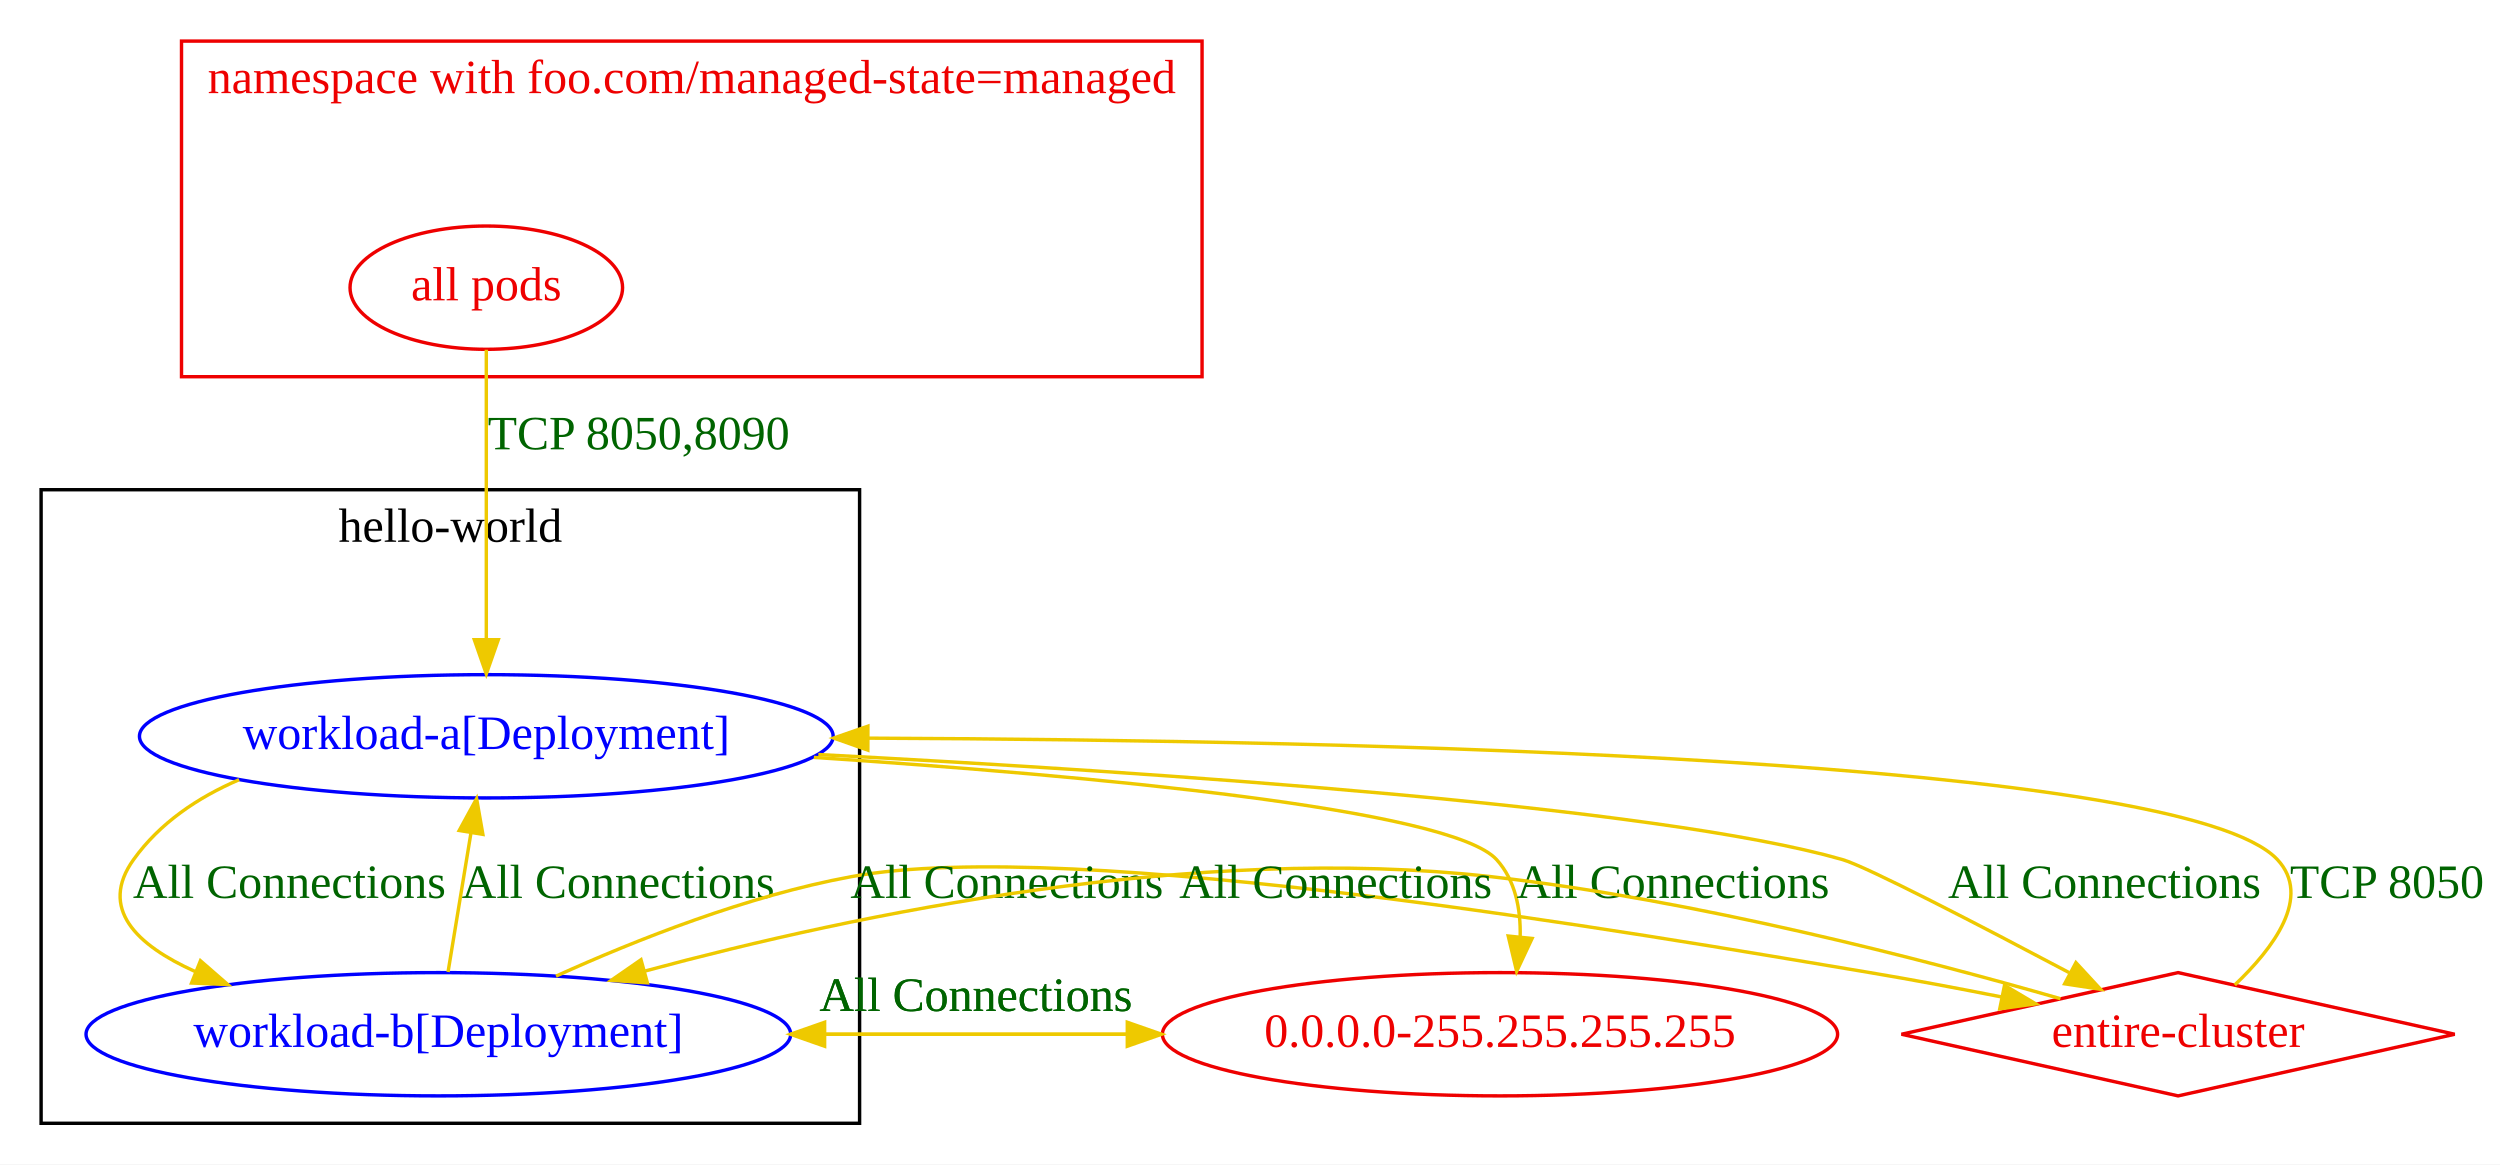
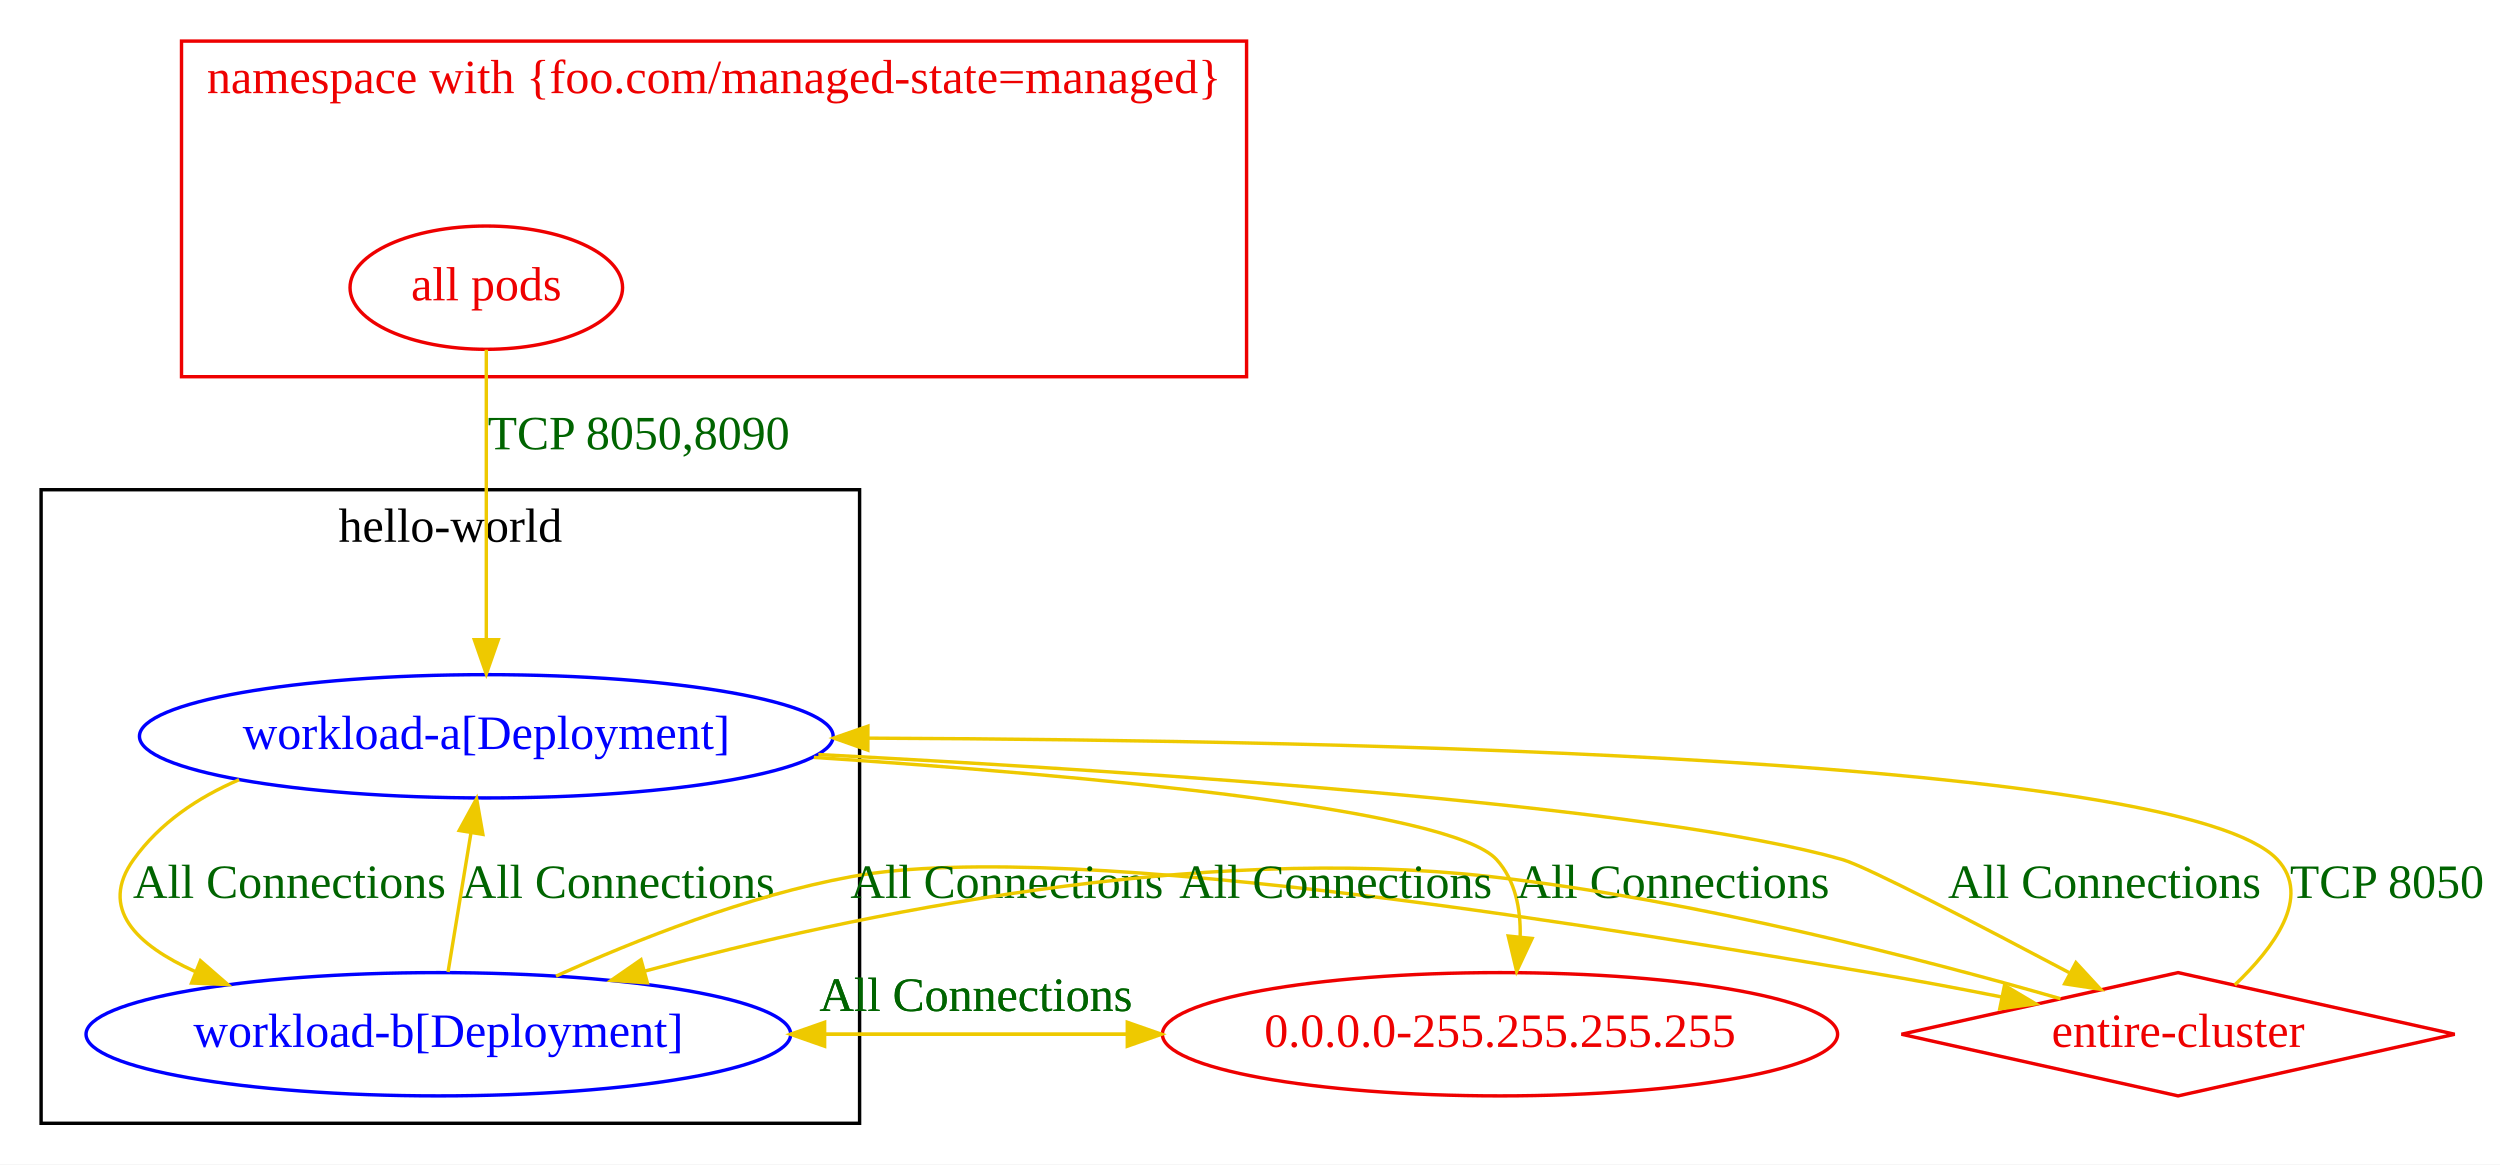
<svg xmlns="http://www.w3.org/2000/svg" width="730pt" height="340pt" viewBox="0.00 0.00 730.00 340.00">
  <g id="graph0" class="graph" transform="scale(1 1) rotate(0) translate(4 336)">
    <polygon fill="white" stroke="transparent" points="-4,4 -4,-336 726,-336 726,4 -4,4" />
    <g id="clust2" class="cluster">
-       <polygon fill="none" stroke="#ee0000" points="49,-226 49,-324 347,-324 347,-226 49,-226" />
-       <text text-anchor="middle" x="198" y="-308.8" font-family="Times New Roman,serif" font-size="14.00" fill="#ee0000">namespace with foo.com/managed-state=managed</text>
+       <polygon fill="none" stroke="#ee0000" points="49,-226 49,-324 360,-324 360,-226 49,-226" />
+       <text text-anchor="middle" x="204.5" y="-308.8" font-family="Times New Roman,serif" font-size="14.00" fill="#ee0000">namespace with {foo.com/managed-state=managed}</text>
    </g>
    <g id="clust1" class="cluster">
      <polygon fill="none" stroke="black" points="8,-8 8,-193 247,-193 247,-8 8,-8" />
      <text text-anchor="middle" x="127.5" y="-177.8" font-family="Times New Roman,serif" font-size="14.00">hello-world</text>
    </g>
    <g id="node1" class="node">
      <ellipse fill="none" stroke="blue" cx="138" cy="-121" rx="101.28" ry="18" />
      <text text-anchor="middle" x="138" y="-117.3" font-family="Times New Roman,serif" font-size="14.00" fill="blue">workload-a[Deployment]</text>
    </g>
    <g id="node2" class="node">
      <ellipse fill="none" stroke="blue" cx="124" cy="-34" rx="102.88" ry="18" />
      <text text-anchor="middle" x="124" y="-30.3" font-family="Times New Roman,serif" font-size="14.00" fill="blue">workload-b[Deployment]</text>
    </g>
    <g id="edge7" class="edge">
      <path fill="none" stroke="#eec900" d="M65.82,-108.33C53.73,-103.13 42.64,-95.67 35,-85 24.8,-70.77 35.73,-60.07 52.99,-52.31" />
      <polygon fill="#eec900" stroke="#eec900" points="54.53,-55.46 62.52,-48.51 51.93,-48.96 54.53,-55.46" />
      <text text-anchor="middle" x="80.5" y="-73.8" font-family="Times New Roman,serif" font-size="14.00" fill="darkgreen">All Connections</text>
    </g>
    <g id="node4" class="node">
      <ellipse fill="none" stroke="#ee0000" cx="434" cy="-34" rx="98.58" ry="18" />
      <text text-anchor="middle" x="434" y="-30.3" font-family="Times New Roman,serif" font-size="14.00" fill="#ee0000">0.0.0.0-255.255.255.255</text>
    </g>
    <g id="edge5" class="edge">
      <path fill="none" stroke="#eec900" d="M233.65,-114.84C314.6,-109.48 419.6,-99.78 433,-85 438.49,-78.94 440.08,-70.57 439.89,-62.41" />
      <polygon fill="#eec900" stroke="#eec900" points="443.36,-61.96 438.86,-52.37 436.4,-62.68 443.36,-61.96" />
      <text text-anchor="middle" x="484.5" y="-73.8" font-family="Times New Roman,serif" font-size="14.00" fill="darkgreen">All Connections</text>
    </g>
    <g id="node5" class="node">
      <polygon fill="none" stroke="#ee0000" points="632,-52 551.23,-34 632,-16 712.77,-34 632,-52" />
      <text text-anchor="middle" x="632" y="-30.3" font-family="Times New Roman,serif" font-size="14.00" fill="#ee0000">entire-cluster</text>
    </g>
    <g id="edge6" class="edge">
      <path fill="none" stroke="#eec900" d="M234.96,-115.68C333.73,-110.51 479.86,-100.57 534,-85 540.99,-82.99 574.35,-65.68 600.22,-51.98" />
      <polygon fill="#eec900" stroke="#eec900" points="602.17,-54.91 609.36,-47.13 598.88,-48.73 602.17,-54.91" />
      <text text-anchor="middle" x="610.5" y="-73.8" font-family="Times New Roman,serif" font-size="14.00" fill="darkgreen">All Connections</text>
    </g>
    <g id="edge10" class="edge">
      <path fill="none" stroke="#eec900" d="M126.83,-52.18C128.74,-63.81 131.32,-79.42 133.51,-92.73" />
      <polygon fill="#eec900" stroke="#eec900" points="130.09,-93.5 135.17,-102.8 137,-92.36 130.09,-93.5" />
      <text text-anchor="middle" x="176.5" y="-73.8" font-family="Times New Roman,serif" font-size="14.00" fill="darkgreen">All Connections</text>
    </g>
    <g id="edge8" class="edge">
      <path fill="none" stroke="#eec900" d="M226.79,-34C258.28,-34 293.03,-34 324.92,-34" />
      <polygon fill="#eec900" stroke="#eec900" points="325.17,-37.5 335.17,-34 325.17,-30.5 325.17,-37.5" />
      <text text-anchor="middle" x="280.95" y="-40.8" font-family="Times New Roman,serif" font-size="14.00" fill="darkgreen">All Connections</text>
    </g>
    <g id="edge9" class="edge">
      <path fill="none" stroke="#eec900" d="M158.35,-50.97C181.94,-61.65 214.33,-74.44 244.5,-80 309.8,-92.04 476.51,-62.98 542,-52 554.52,-49.9 567.97,-47.36 580.56,-44.87" />
      <polygon fill="#eec900" stroke="#eec900" points="581.32,-48.28 590.43,-42.88 579.93,-41.42 581.32,-48.28" />
      <text text-anchor="middle" x="290" y="-73.8" font-family="Times New Roman,serif" font-size="14.00" fill="darkgreen">All Connections</text>
    </g>
    <g id="node3" class="node">
      <ellipse fill="none" stroke="#ee0000" cx="138" cy="-252" rx="39.79" ry="18" />
      <text text-anchor="middle" x="138" y="-248.3" font-family="Times New Roman,serif" font-size="14.00" fill="#ee0000">all pods</text>
    </g>
    <g id="edge2" class="edge">
      <path fill="none" stroke="#eec900" d="M138,-233.87C138,-212.28 138,-174.91 138,-149.35" />
      <polygon fill="#eec900" stroke="#eec900" points="141.5,-149.2 138,-139.2 134.5,-149.2 141.5,-149.2" />
      <text text-anchor="middle" x="182.5" y="-204.8" font-family="Times New Roman,serif" font-size="14.00" fill="darkgreen">TCP 8050,8090</text>
    </g>
    <g id="edge1" class="edge">
      <path fill="none" stroke="#eec900" d="M335.17,-34C303.96,-34 269.25,-34 237.13,-34" />
      <polygon fill="#eec900" stroke="#eec900" points="236.79,-30.5 226.79,-34 236.79,-37.5 236.79,-30.5" />
      <text text-anchor="middle" x="280.95" y="-40.8" font-family="Times New Roman,serif" font-size="14.00" fill="darkgreen">All Connections</text>
    </g>
    <g id="edge3" class="edge">
      <path fill="none" stroke="#eec900" d="M648.55,-48.4C659.87,-59.14 671.15,-74.15 661,-85 633.55,-114.35 394.99,-119.86 249.72,-120.46" />
      <polygon fill="#eec900" stroke="#eec900" points="249.41,-116.96 239.42,-120.49 249.43,-123.96 249.41,-116.96" />
      <text text-anchor="middle" x="693" y="-73.8" font-family="Times New Roman,serif" font-size="14.00" fill="darkgreen">TCP 8050</text>
    </g>
    <g id="edge4" class="edge">
      <path fill="none" stroke="#eec900" d="M597.64,-44.38C558.03,-55.76 490.76,-73.29 431.5,-80 345.38,-89.75 246.33,-69.18 184.44,-52.48" />
      <polygon fill="#eec900" stroke="#eec900" points="185.03,-49.01 174.46,-49.73 183.17,-55.76 185.03,-49.01" />
      <text text-anchor="middle" x="386" y="-73.8" font-family="Times New Roman,serif" font-size="14.00" fill="darkgreen">All Connections</text>
    </g>
  </g>
</svg>
